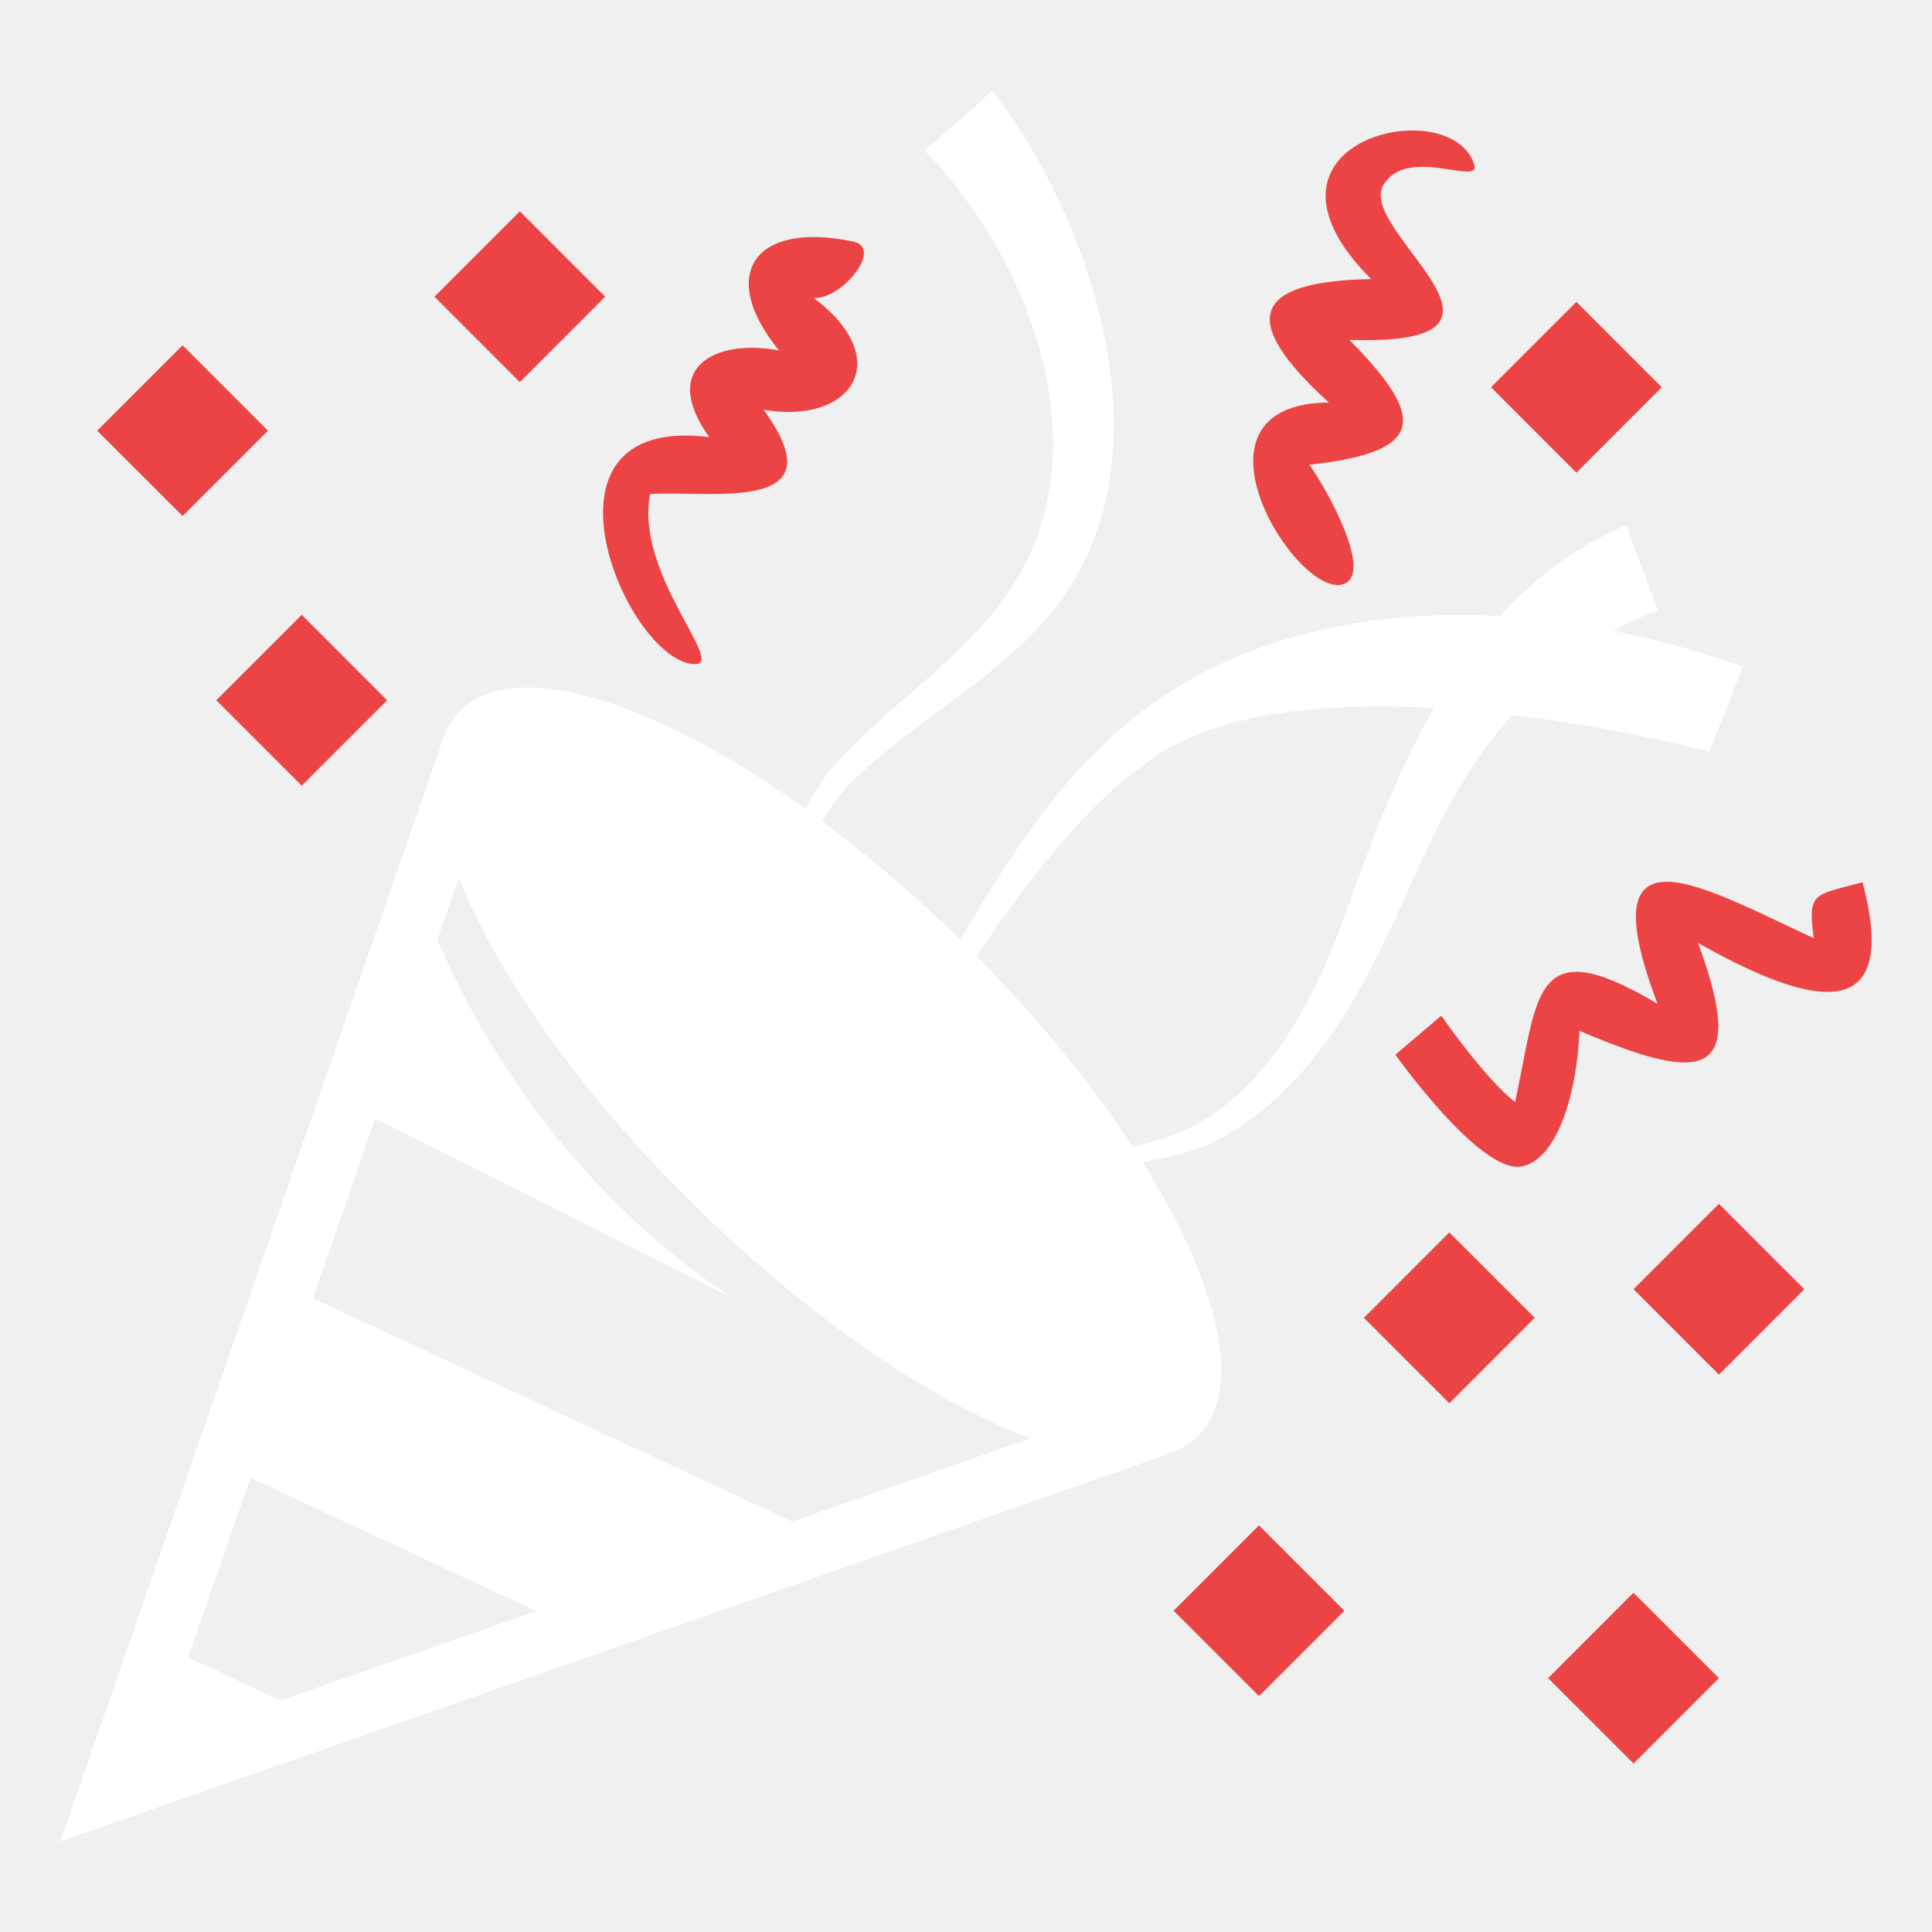
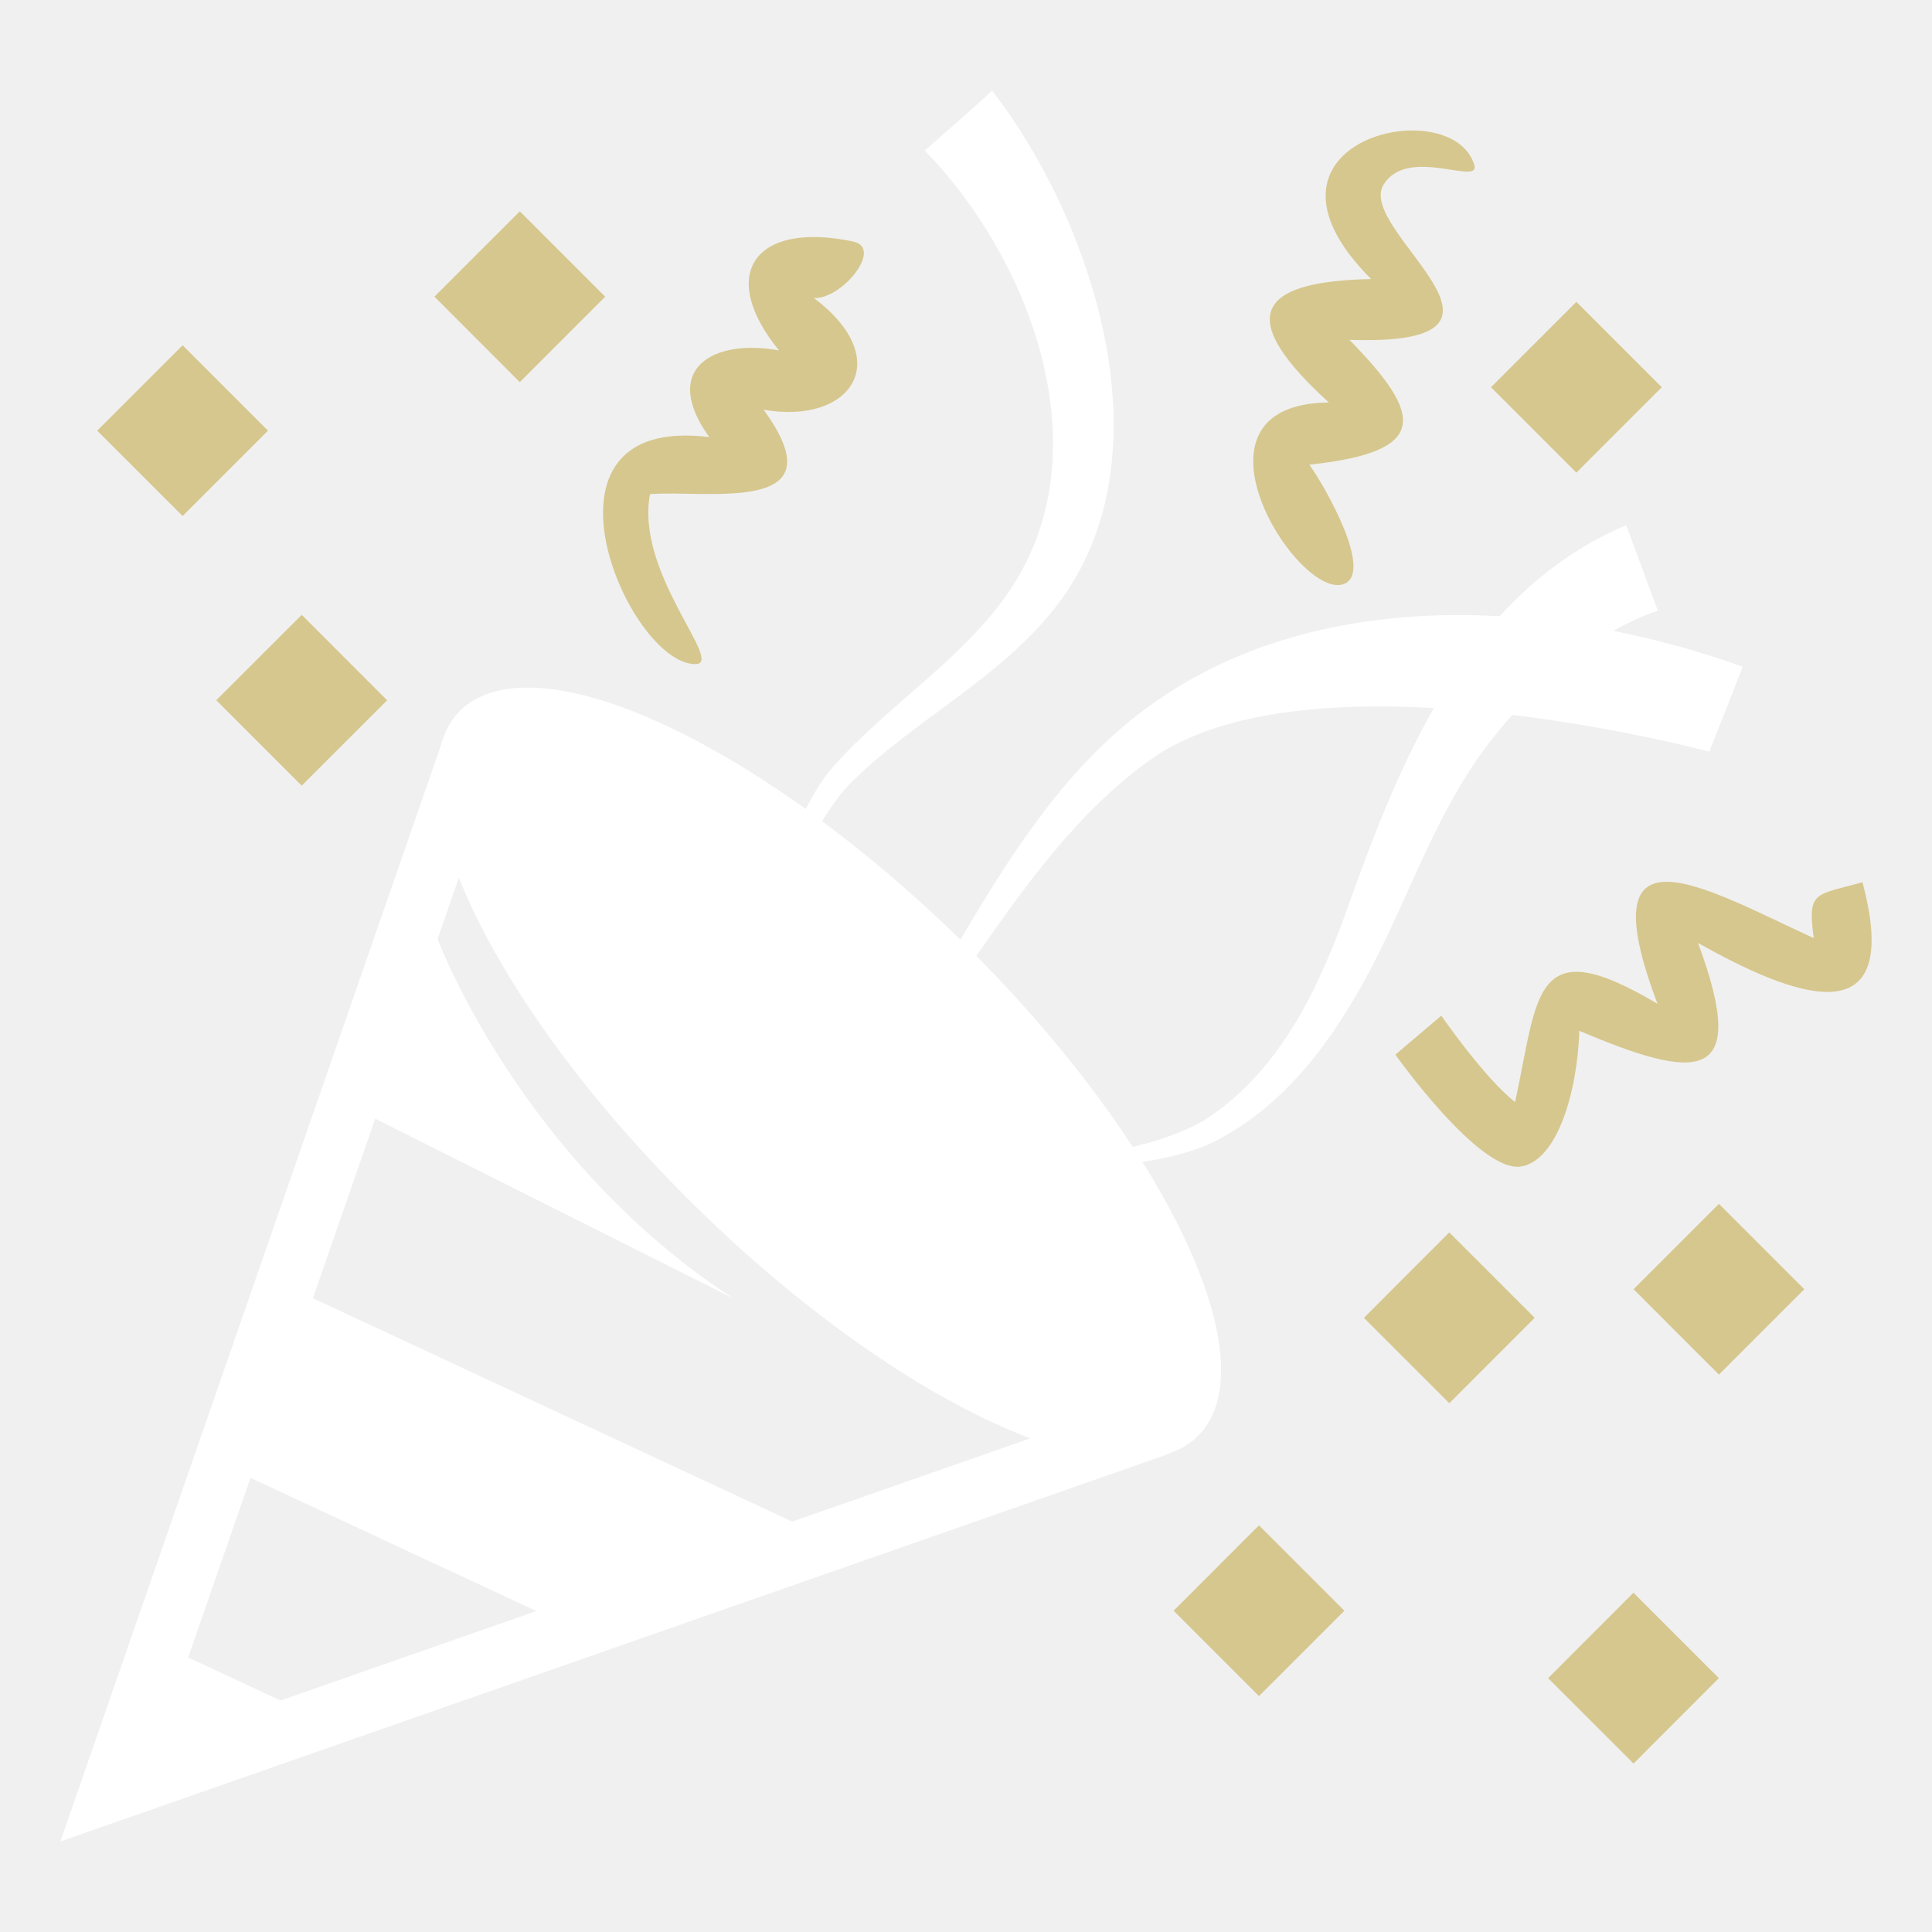
<svg xmlns="http://www.w3.org/2000/svg" width="1em" height="1em" viewBox="0 0 64 64">
  <path fill="white" d="M39.668 47.588c1.553-1.529.715-5.041-1.822-9.098c.922-.144 1.784-.364 2.436-.701c2.346-1.211 3.93-3.418 5.129-5.701c1.289-2.449 2.154-5.141 3.836-7.371c.284-.377.568-.715.851-1.033c3.629.435 6.526 1.215 6.526 1.215l1.107-2.813a29.917 29.917 0 0 0-4.286-1.187c.892-.507 1.474-.665 1.474-.665l-1.049-2.836c-1.682.711-3.047 1.76-4.19 3.016c-4.272-.239-8.574.612-11.968 3.244c-2.552 1.98-4.276 4.725-5.898 7.471a44.86 44.86 0 0 0-4.581-3.927c.306-.503.634-.955.987-1.304c2.133-2.1 4.947-3.443 6.793-5.846c3.88-5.046 1.042-12.956-2.15-17.052c-.572.551-1.518 1.354-2.23 1.988c3.393 3.475 5.766 9.559 3.107 14.105c-1.486 2.541-4.232 4.135-6.152 6.318c-.332.379-.629.859-.898 1.389c-5.021-3.601-9.629-5.05-11.455-3.252a2.35 2.35 0 0 0-.442.634l-.007-.007l-.049.143c-.068.155-.13.316-.172.492L2 61l36.662-12.818l-.01-.01c.394-.127.741-.314 1.016-.584M9.293 56.332l-3.06-1.426l2.065-5.95l9.471 4.412l-8.476 2.964m16.951-5.927l-15.879-7.399l2.065-5.949l11.866 5.956c-7.083-4.61-9.801-11.907-9.801-11.907l.706-2.033c1.255 3.175 4.016 7.129 7.81 10.861c3.826 3.766 7.881 6.494 11.122 7.713l-7.889 2.758m6.099-18.74c1.658-2.377 3.367-4.776 5.743-6.483c2.262-1.626 5.934-1.923 9.415-1.728c-1.176 2.054-2.045 4.333-2.825 6.522c-.943 2.65-2.207 5.398-4.617 7.023c-.65.438-1.561.758-2.534.995c-1.337-2.049-3.091-4.215-5.182-6.329" />
-   <path fill="#ec4444" d="M23.033 22c1.002 0-2.002-3-1.5-5.631c1.924-.148 6.322.719 3.762-2.797c2.896.51 4.396-1.652 1.662-3.701c.91.064 2.324-1.652 1.309-1.869c-3.252-.689-4.525 1.07-2.461 3.607c-2.17-.404-3.939.605-2.309 2.871c-6.266-.781-2.701 7.52-.463 7.52m21.512-2.666c.939-.424-.654-3.225-1.172-3.941c3.963-.424 3.813-1.605 1.328-4.135c6.756.227.209-3.613 1.127-5.133c.795-1.318 3.234.064 3.008-.67c-.762-2.455-7.99-.795-3.416 3.789c-3.992.078-4.375 1.383-1.4 4.088c-5.182.057-.954 6.668.525 6.002m17.152 9.891c-1.582.443-1.826.277-1.615 1.852c-3.654-1.682-7.52-4.021-5.174 2.176c-4.15-2.471-3.943-.307-4.719 3.254c-1.01-.787-2.445-2.861-2.445-2.861l-1.52 1.291s2.785 3.928 4.16 3.705c1.209-.195 1.867-2.48 1.934-4.494c3.85 1.625 5.693 1.842 3.932-2.91c3.078 1.729 6.852 3.254 5.447-2.013M6.049 11.437l2.828 2.829l-2.828 2.828l-2.829-2.828zm6.775 11.761l-2.83 2.828l-2.829-2.83l2.83-2.829zM17.22 7l2.828 2.828l-2.829 2.83l-2.828-2.83zm30.791 39.484l-2.83-2.829l2.828-2.83l2.83 2.829zm-6.306 9.702l-2.828-2.828l2.828-2.829l2.829 2.829zm12.408 2.234l-2.83-2.829l2.827-2.83l2.83 2.829zm2.828-12.884l-2.828-2.829l2.828-2.828l2.828 2.828zM52.22 10l2.828 2.828l-2.829 2.829l-2.828-2.829z" />
+   <path fill="#d6c78e" d="M23.033 22c1.002 0-2.002-3-1.5-5.631c1.924-.148 6.322.719 3.762-2.797c2.896.51 4.396-1.652 1.662-3.701c.91.064 2.324-1.652 1.309-1.869c-3.252-.689-4.525 1.07-2.461 3.607c-2.17-.404-3.939.605-2.309 2.871c-6.266-.781-2.701 7.52-.463 7.52m21.512-2.666c.939-.424-.654-3.225-1.172-3.941c3.963-.424 3.813-1.605 1.328-4.135c6.756.227.209-3.613 1.127-5.133c.795-1.318 3.234.064 3.008-.67c-.762-2.455-7.99-.795-3.416 3.789c-3.992.078-4.375 1.383-1.4 4.088c-5.182.057-.954 6.668.525 6.002m17.152 9.891c-1.582.443-1.826.277-1.615 1.852c-3.654-1.682-7.52-4.021-5.174 2.176c-4.15-2.471-3.943-.307-4.719 3.254c-1.01-.787-2.445-2.861-2.445-2.861l-1.52 1.291s2.785 3.928 4.16 3.705c1.209-.195 1.867-2.48 1.934-4.494c3.85 1.625 5.693 1.842 3.932-2.91c3.078 1.729 6.852 3.254 5.447-2.013M6.049 11.437l2.828 2.829l-2.828 2.828l-2.829-2.828zm6.775 11.761l-2.83 2.828l-2.829-2.83l2.83-2.829zM17.22 7l2.828 2.828l-2.829 2.83l-2.828-2.83zm30.791 39.484l-2.83-2.829l2.828-2.83l2.83 2.829zm-6.306 9.702l-2.828-2.828l2.828-2.829l2.829 2.829zm12.408 2.234l-2.83-2.829l2.827-2.83l2.83 2.829zm2.828-12.884l-2.828-2.829l2.828-2.828l2.828 2.828zM52.22 10l2.828 2.828l-2.829 2.829l-2.828-2.829z" />
</svg>
